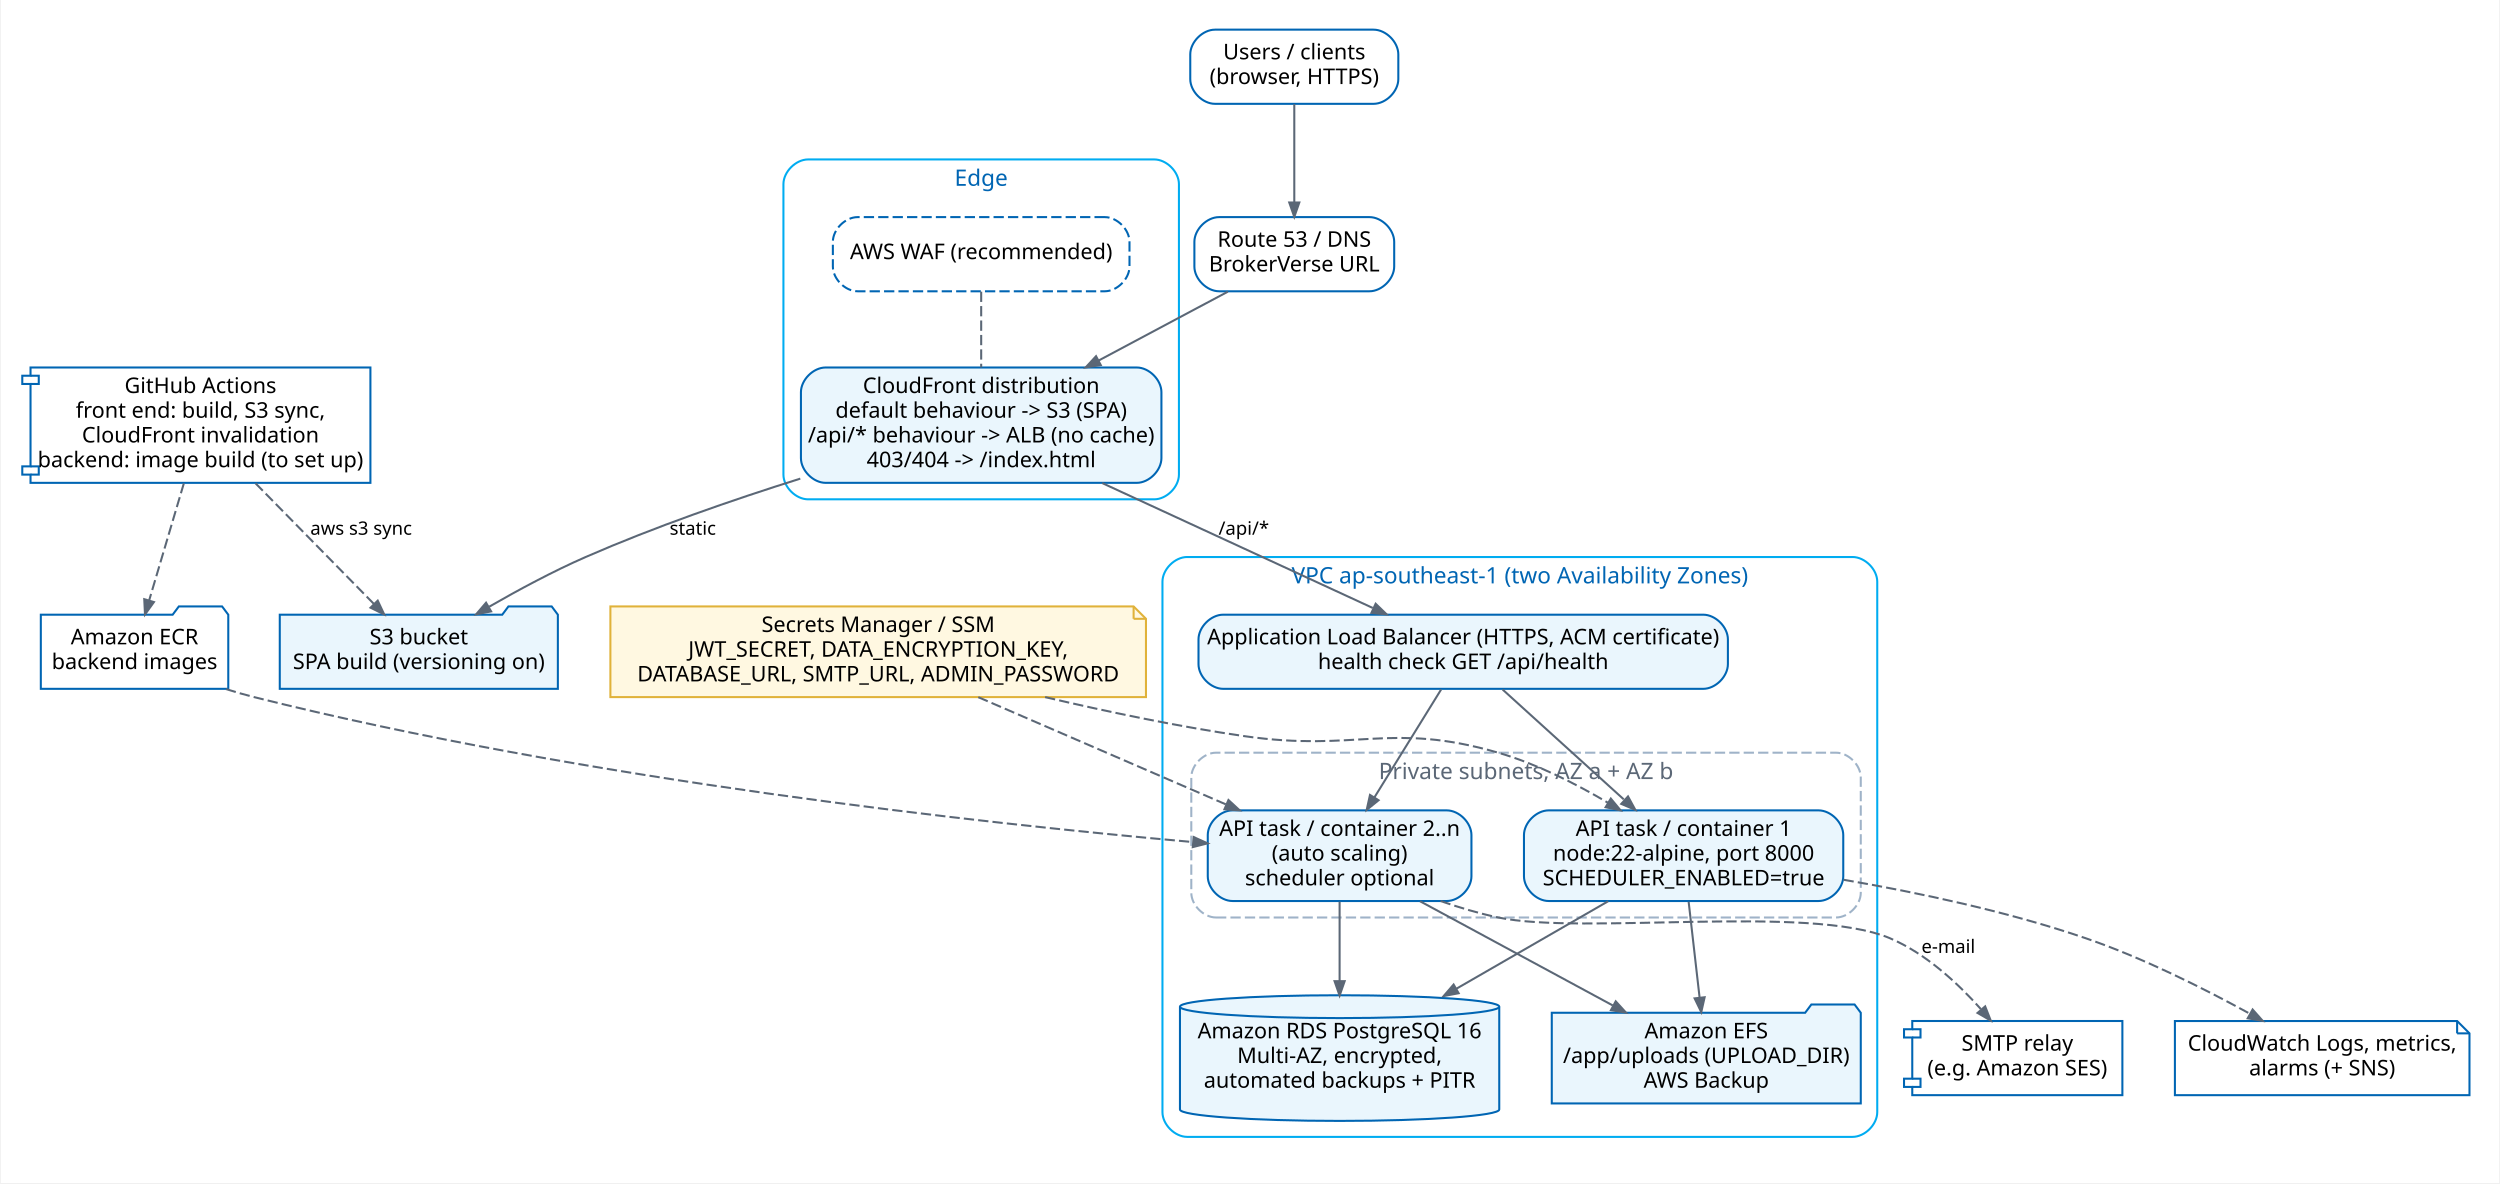
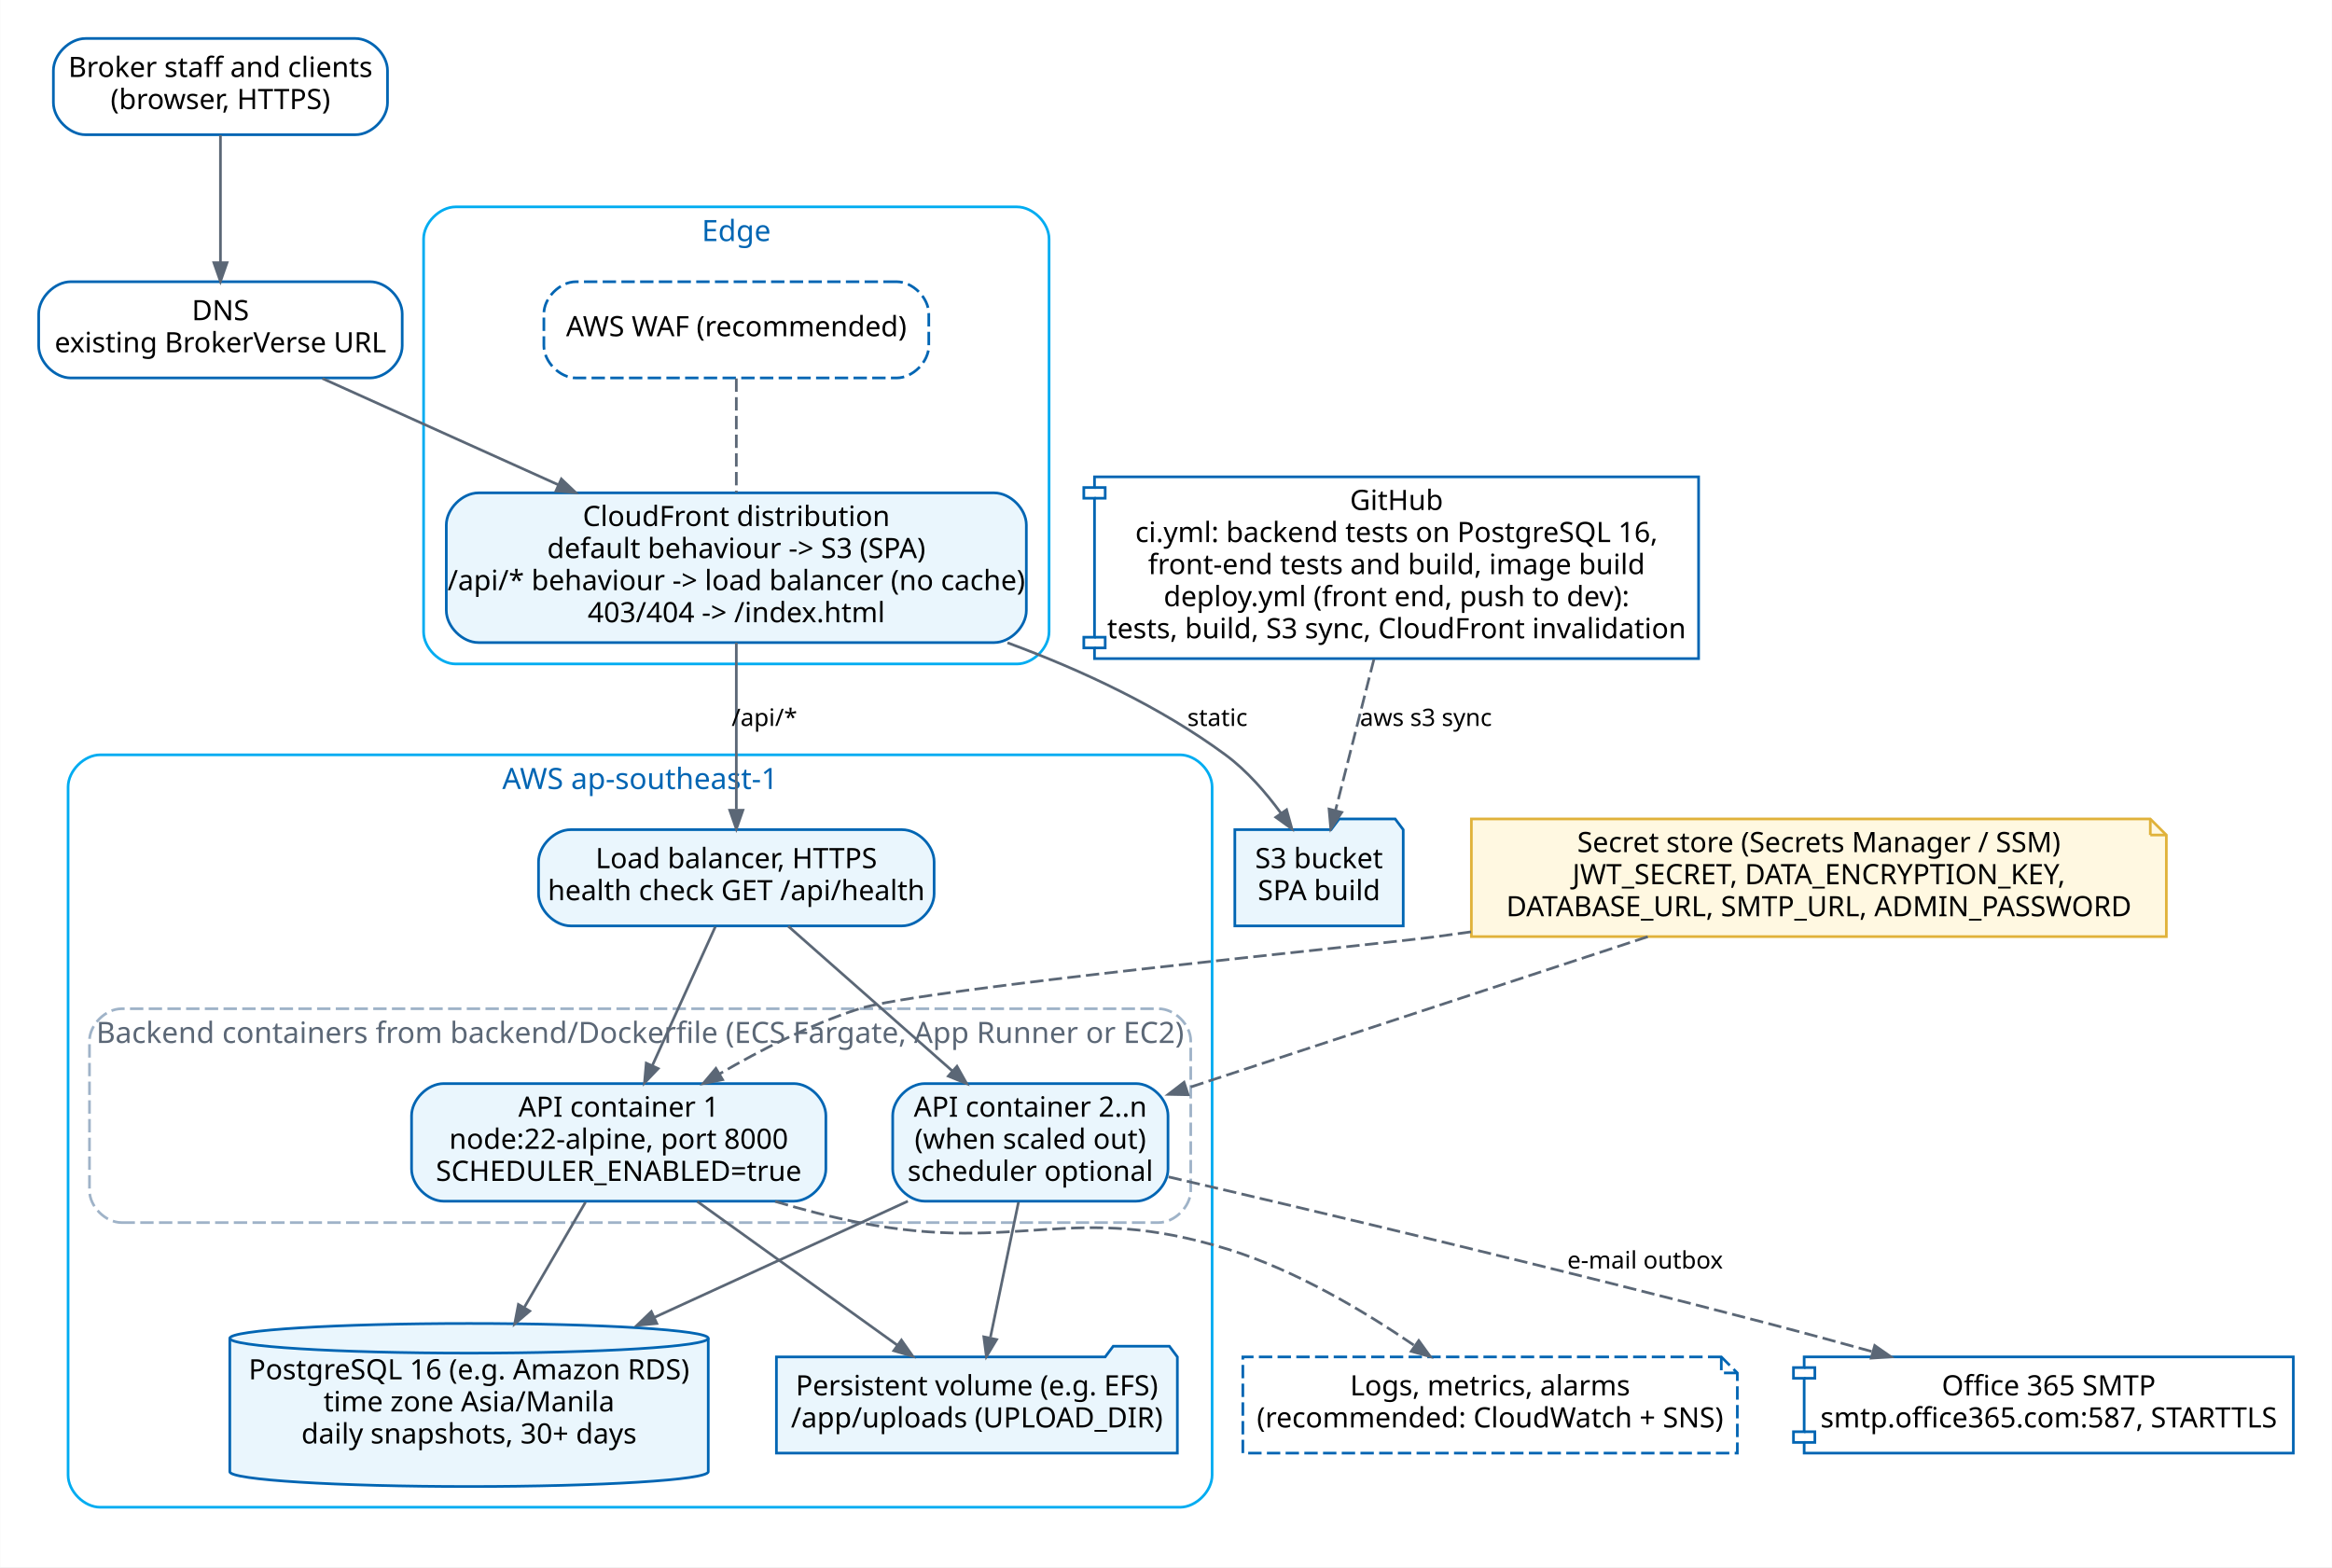
- <svg xmlns="http://www.w3.org/2000/svg" width="1213pt" height="574pt" viewBox="0.00 0.00 1212.80 574.30">
-   <g id="graph0" class="graph" transform="scale(1 1) rotate(0) translate(14.4 559.9)">
-     <polygon fill="white" stroke="transparent" points="-14.4,14.4 -14.4,-559.9 1198.4,-559.9 1198.4,14.4 -14.4,14.4" />
+ <svg xmlns="http://www.w3.org/2000/svg" width="872pt" height="586pt" viewBox="0.00 0.00 872.30 586.30">
+   <g id="graph0" class="graph" transform="scale(1 1) rotate(0) translate(14.4 571.9)">
+     <polygon fill="white" stroke="transparent" points="-14.4,14.4 -14.4,-571.9 857.9,-571.9 857.9,14.4 -14.4,14.4" />
    <g id="clust1" class="cluster">
-       <path fill="none" stroke="#00acf1" d="M377.5,-317.5C377.5,-317.5 545.5,-317.5 545.5,-317.5 551.5,-317.5 557.5,-323.5 557.5,-329.5 557.5,-329.5 557.5,-470.5 557.5,-470.5 557.5,-476.5 551.5,-482.5 545.5,-482.5 545.5,-482.5 377.5,-482.5 377.5,-482.5 371.5,-482.5 365.5,-476.5 365.5,-470.5 365.5,-470.5 365.5,-329.5 365.5,-329.5 365.5,-323.5 371.5,-317.5 377.5,-317.5" />
-       <text text-anchor="middle" x="461.5" y="-469.7" font-family="Nunito" font-size="11.00" fill="#0065b3">Edge</text>
+       <path fill="none" stroke="#00acf1" d="M156,-323.5C156,-323.5 366,-323.5 366,-323.5 372,-323.5 378,-329.5 378,-335.5 378,-335.5 378,-482.5 378,-482.5 378,-488.5 372,-494.5 366,-494.5 366,-494.5 156,-494.5 156,-494.5 150,-494.5 144,-488.5 144,-482.5 144,-482.5 144,-335.5 144,-335.5 144,-329.5 150,-323.5 156,-323.5" />
+       <text text-anchor="middle" x="261" y="-481.7" font-family="Nunito" font-size="11.00" fill="#0065b3">Edge</text>
    </g>
    <g id="clust2" class="cluster">
-       <path fill="none" stroke="#00acf1" d="M561.5,-8C561.5,-8 884.5,-8 884.5,-8 890.5,-8 896.5,-14 896.5,-20 896.5,-20 896.5,-277.5 896.5,-277.5 896.5,-283.5 890.5,-289.5 884.5,-289.5 884.5,-289.5 561.5,-289.5 561.5,-289.5 555.5,-289.5 549.5,-283.5 549.5,-277.5 549.5,-277.5 549.5,-20 549.5,-20 549.5,-14 555.5,-8 561.5,-8" />
-       <text text-anchor="middle" x="723" y="-276.7" font-family="Nunito" font-size="11.00" fill="#0065b3">VPC ap-southeast-1 (two Availability Zones)</text>
+       <path fill="none" stroke="#00acf1" d="M23,-8C23,-8 427,-8 427,-8 433,-8 439,-14 439,-20 439,-20 439,-277.5 439,-277.5 439,-283.5 433,-289.5 427,-289.5 427,-289.5 23,-289.5 23,-289.5 17,-289.5 11,-283.5 11,-277.5 11,-277.5 11,-20 11,-20 11,-14 17,-8 23,-8" />
+       <text text-anchor="middle" x="225" y="-276.7" font-family="Nunito" font-size="11.00" fill="#0065b3">AWS ap-southeast-1</text>
    </g>
    <g id="clust3" class="cluster">
-       <path fill="none" stroke="#9fb3c8" stroke-dasharray="5,2" d="M575.5,-114.5C575.5,-114.5 876.5,-114.5 876.5,-114.5 882.5,-114.5 888.5,-120.5 888.5,-126.5 888.5,-126.5 888.5,-182.5 888.5,-182.5 888.5,-188.5 882.5,-194.5 876.5,-194.5 876.5,-194.5 575.5,-194.5 575.5,-194.5 569.5,-194.5 563.5,-188.5 563.5,-182.5 563.5,-182.5 563.5,-126.5 563.5,-126.5 563.5,-120.5 569.5,-114.5 575.5,-114.5" />
-       <text text-anchor="middle" x="726" y="-181.7" font-family="Nunito" font-size="11.00" fill="#5b6776">Private subnets, AZ a + AZ b</text>
+       <path fill="none" stroke="#9fb3c8" stroke-dasharray="5,2" d="M31,-114.5C31,-114.5 419,-114.5 419,-114.5 425,-114.5 431,-120.5 431,-126.5 431,-126.5 431,-182.5 431,-182.5 431,-188.5 425,-194.5 419,-194.5 419,-194.5 31,-194.5 31,-194.5 25,-194.5 19,-188.5 19,-182.5 19,-182.5 19,-126.5 19,-126.5 19,-120.5 25,-114.5 31,-114.5" />
+       <text text-anchor="middle" x="225" y="-181.7" font-family="Nunito" font-size="11.00" fill="#5b6776">Backend containers from backend/Dockerfile (ECS Fargate, App Runner or EC2)</text>
    </g>
    <g id="node1" class="node">
-       <path fill="#ffffff" stroke="#0065b3" d="M652,-545.5C652,-545.5 575,-545.5 575,-545.5 569,-545.5 563,-539.5 563,-533.5 563,-533.5 563,-521.5 563,-521.5 563,-515.5 569,-509.5 575,-509.5 575,-509.5 652,-509.5 652,-509.5 658,-509.5 664,-515.5 664,-521.5 664,-521.5 664,-533.5 664,-533.5 664,-539.5 658,-545.5 652,-545.5" />
-       <text text-anchor="middle" x="613.5" y="-531.1" font-family="Nunito" font-size="10.50">Users / clients</text>
-       <text text-anchor="middle" x="613.5" y="-519.1" font-family="Nunito" font-size="10.50">(browser, HTTPS)</text>
+       <path fill="#ffffff" stroke="#0065b3" d="M118.5,-557.5C118.5,-557.5 17.5,-557.5 17.5,-557.5 11.5,-557.5 5.5,-551.5 5.5,-545.5 5.5,-545.5 5.5,-533.5 5.5,-533.5 5.5,-527.5 11.5,-521.5 17.5,-521.5 17.5,-521.5 118.5,-521.5 118.5,-521.5 124.5,-521.5 130.5,-527.5 130.5,-533.5 130.5,-533.5 130.5,-545.5 130.5,-545.5 130.5,-551.5 124.5,-557.5 118.5,-557.5" />
+       <text text-anchor="middle" x="68" y="-543.1" font-family="Nunito" font-size="10.50">Broker staff and clients</text>
+       <text text-anchor="middle" x="68" y="-531.1" font-family="Nunito" font-size="10.50">(browser, HTTPS)</text>
    </g>
    <g id="node3" class="node">
-       <path fill="#ffffff" stroke="#0065b3" d="M650,-454.5C650,-454.5 577,-454.5 577,-454.5 571,-454.5 565,-448.5 565,-442.5 565,-442.5 565,-430.5 565,-430.5 565,-424.5 571,-418.5 577,-418.5 577,-418.5 650,-418.5 650,-418.5 656,-418.5 662,-424.5 662,-430.5 662,-430.5 662,-442.5 662,-442.5 662,-448.5 656,-454.5 650,-454.5" />
-       <text text-anchor="middle" x="613.5" y="-440.1" font-family="Nunito" font-size="10.50">Route 53 / DNS</text>
-       <text text-anchor="middle" x="613.5" y="-428.1" font-family="Nunito" font-size="10.50">BrokerVerse URL</text>
+       <path fill="#ffffff" stroke="#0065b3" d="M124,-466.5C124,-466.5 12,-466.5 12,-466.5 6,-466.5 0,-460.5 0,-454.5 0,-454.5 0,-442.5 0,-442.5 0,-436.5 6,-430.5 12,-430.5 12,-430.5 124,-430.5 124,-430.5 130,-430.5 136,-436.5 136,-442.5 136,-442.5 136,-454.5 136,-454.5 136,-460.5 130,-466.5 124,-466.5" />
+       <text text-anchor="middle" x="68" y="-452.1" font-family="Nunito" font-size="10.50">DNS</text>
+       <text text-anchor="middle" x="68" y="-440.1" font-family="Nunito" font-size="10.50">existing BrokerVerse URL</text>
    </g>
    <g id="edge1" class="edge">
-       <path fill="none" stroke="#5b6776" d="M613.5,-509.34C613.5,-495.8 613.5,-476.74 613.5,-461.65" />
-       <polygon fill="#5b6776" stroke="#5b6776" points="615.95,-461.61 613.5,-454.61 611.05,-461.61 615.95,-461.61" />
+       <path fill="none" stroke="#5b6776" d="M68,-521.34C68,-507.8 68,-488.74 68,-473.65" />
+       <polygon fill="#5b6776" stroke="#5b6776" points="70.45,-473.61 68,-466.61 65.55,-473.61 70.45,-473.61" />
    </g>
    <g id="node2" class="node">
-       <polygon fill="#ffffff" stroke="#0065b3" points="165,-381.5 0,-381.5 0,-377.5 -4,-377.5 -4,-373.5 0,-373.5 0,-333.5 -4,-333.5 -4,-329.5 0,-329.5 0,-325.5 165,-325.5 165,-381.5" />
-       <polyline fill="none" stroke="#0065b3" points="0,-377.5 4,-377.5 4,-373.5 0,-373.5 " />
-       <polyline fill="none" stroke="#0065b3" points="0,-333.5 4,-333.5 4,-329.5 0,-329.5 " />
-       <text text-anchor="middle" x="82.5" y="-369.1" font-family="Nunito" font-size="10.50">GitHub Actions</text>
-       <text text-anchor="middle" x="82.5" y="-357.1" font-family="Nunito" font-size="10.50">front end: build, S3 sync,</text>
-       <text text-anchor="middle" x="82.5" y="-345.1" font-family="Nunito" font-size="10.50">CloudFront invalidation</text>
-       <text text-anchor="middle" x="82.5" y="-333.1" font-family="Nunito" font-size="10.50">backend: image build (to set up)</text>
+       <polygon fill="#ffffff" stroke="#0065b3" points="621,-393.5 395,-393.5 395,-389.5 391,-389.5 391,-385.5 395,-385.5 395,-333.5 391,-333.5 391,-329.5 395,-329.5 395,-325.5 621,-325.5 621,-393.5" />
+       <polyline fill="none" stroke="#0065b3" points="395,-389.5 399,-389.5 399,-385.5 395,-385.5 " />
+       <polyline fill="none" stroke="#0065b3" points="395,-333.5 399,-333.5 399,-329.5 395,-329.5 " />
+       <text text-anchor="middle" x="508" y="-381.1" font-family="Nunito" font-size="10.50">GitHub</text>
+       <text text-anchor="middle" x="508" y="-369.1" font-family="Nunito" font-size="10.50">ci.yml: backend tests on PostgreSQL 16,</text>
+       <text text-anchor="middle" x="508" y="-357.1" font-family="Nunito" font-size="10.50">front-end tests and build, image build</text>
+       <text text-anchor="middle" x="508" y="-345.1" font-family="Nunito" font-size="10.50">deploy.yml (front end, push to dev):</text>
+       <text text-anchor="middle" x="508" y="-333.1" font-family="Nunito" font-size="10.50">tests, build, S3 sync, CloudFront invalidation</text>
    </g>
    <g id="node6" class="node">
-       <polygon fill="#eaf6fd" stroke="#0065b3" points="256,-261.5 253,-265.5 232,-265.5 229,-261.5 121,-261.5 121,-225.5 256,-225.5 256,-261.5" />
-       <text text-anchor="middle" x="188.5" y="-247.1" font-family="Nunito" font-size="10.50">S3 bucket</text>
-       <text text-anchor="middle" x="188.5" y="-235.1" font-family="Nunito" font-size="10.50">SPA build (versioning on)</text>
+       <polygon fill="#eaf6fd" stroke="#0065b3" points="510.5,-261.5 507.5,-265.5 486.5,-265.5 483.5,-261.5 447.5,-261.5 447.5,-225.5 510.5,-225.5 510.5,-261.5" />
+       <text text-anchor="middle" x="479" y="-247.1" font-family="Nunito" font-size="10.50">S3 bucket</text>
+       <text text-anchor="middle" x="479" y="-235.1" font-family="Nunito" font-size="10.50">SPA build</text>
    </g>
    <g id="edge6" class="edge">
-       <path fill="none" stroke="#5b6776" stroke-dasharray="5,2" d="M109.25,-325.25C127.03,-307.13 150.1,-283.63 166.75,-266.66" />
-       <polygon fill="#5b6776" stroke="#5b6776" points="168.55,-268.32 171.7,-261.61 165.05,-264.89 168.55,-268.32" />
-       <text text-anchor="middle" x="160.5" y="-300.3" font-family="Nunito" font-size="9.00">aws s3 sync</text>
+       <path fill="none" stroke="#5b6776" stroke-dasharray="5,2" d="M499.53,-325.22C494.95,-307.21 489.39,-285.36 485.22,-268.93" />
+       <polygon fill="#5b6776" stroke="#5b6776" points="487.5,-267.98 483.4,-261.8 482.75,-269.19 487.5,-267.98" />
+       <text text-anchor="middle" x="519" y="-300.3" font-family="Nunito" font-size="9.00">aws s3 sync</text>
    </g>
-     <g id="node15" class="node">
-       <polygon fill="#ffffff" stroke="#0065b3" points="96,-261.5 93,-265.5 72,-265.5 69,-261.5 5,-261.5 5,-225.5 96,-225.5 96,-261.5" />
-       <text text-anchor="middle" x="50.5" y="-247.1" font-family="Nunito" font-size="10.50">Amazon ECR</text>
-       <text text-anchor="middle" x="50.5" y="-235.1" font-family="Nunito" font-size="10.50">backend images</text>
+     <g id="node4" class="node">
+       <path fill="#eaf6fd" stroke="#0065b3" d="M357.5,-387.5C357.5,-387.5 164.5,-387.5 164.5,-387.5 158.5,-387.5 152.5,-381.5 152.5,-375.5 152.5,-375.5 152.5,-343.5 152.5,-343.5 152.5,-337.5 158.5,-331.5 164.5,-331.5 164.5,-331.5 357.5,-331.5 357.5,-331.5 363.5,-331.5 369.5,-337.5 369.5,-343.5 369.5,-343.5 369.5,-375.5 369.5,-375.5 369.5,-381.5 363.5,-387.5 357.5,-387.5" />
+       <text text-anchor="middle" x="261" y="-375.1" font-family="Nunito" font-size="10.50">CloudFront distribution</text>
+       <text text-anchor="middle" x="261" y="-363.1" font-family="Nunito" font-size="10.50">default behaviour -&gt; S3 (SPA)</text>
+       <text text-anchor="middle" x="261" y="-351.1" font-family="Nunito" font-size="10.50">/api/* behaviour -&gt; load balancer (no cache)</text>
+       <text text-anchor="middle" x="261" y="-339.1" font-family="Nunito" font-size="10.50">403/404 -&gt; /index.html</text>
+     </g>
+     <g id="edge2" class="edge">
+       <path fill="none" stroke="#5b6776" d="M106.13,-430.31C131.25,-418.99 164.83,-403.85 194.3,-390.57" />
+       <polygon fill="#5b6776" stroke="#5b6776" points="195.54,-392.7 200.91,-387.59 193.52,-388.23 195.54,-392.7" />
+     </g>
+     <g id="edge4" class="edge">
+       <path fill="none" stroke="#5b6776" d="M362.44,-331.43C390.48,-321.08 419.81,-307.33 444,-289.5 452,-283.6 459.11,-275.41 464.79,-267.63" />
+       <polygon fill="#5b6776" stroke="#5b6776" points="466.86,-268.95 468.86,-261.8 462.84,-266.14 466.86,-268.95" />
+       <text text-anchor="middle" x="441" y="-300.3" font-family="Nunito" font-size="9.00">static</text>
+     </g>
+     <g id="node7" class="node">
+       <path fill="#eaf6fd" stroke="#0065b3" d="M323,-261.5C323,-261.5 199,-261.5 199,-261.5 193,-261.5 187,-255.5 187,-249.5 187,-249.5 187,-237.5 187,-237.5 187,-231.5 193,-225.5 199,-225.5 199,-225.5 323,-225.5 323,-225.5 329,-225.5 335,-231.5 335,-237.5 335,-237.5 335,-249.5 335,-249.5 335,-255.5 329,-261.5 323,-261.5" />
+       <text text-anchor="middle" x="261" y="-247.1" font-family="Nunito" font-size="10.50">Load balancer, HTTPS</text>
+       <text text-anchor="middle" x="261" y="-235.1" font-family="Nunito" font-size="10.50">health check GET /api/health</text>
+     </g>
+     <g id="edge5" class="edge">
+       <path fill="none" stroke="#5b6776" d="M261,-331.48C261,-312.59 261,-287.54 261,-269.18" />
+       <polygon fill="#5b6776" stroke="#5b6776" points="263.45,-268.76 261,-261.76 258.55,-268.76 263.45,-268.76" />
+       <text text-anchor="middle" x="271.5" y="-300.3" font-family="Nunito" font-size="9.00">/api/*</text>
+     </g>
+     <g id="node5" class="node">
+       <path fill="#ffffff" stroke="#0065b3" stroke-dasharray="5,2" d="M321,-466.5C321,-466.5 201,-466.5 201,-466.5 195,-466.5 189,-460.5 189,-454.5 189,-454.5 189,-442.5 189,-442.5 189,-436.5 195,-430.5 201,-430.5 201,-430.5 321,-430.5 321,-430.5 327,-430.5 333,-436.5 333,-442.5 333,-442.5 333,-454.5 333,-454.5 333,-460.5 327,-466.5 321,-466.5" />
+       <text text-anchor="middle" x="261" y="-446.1" font-family="Nunito" font-size="10.50">AWS WAF (recommended)</text>
+     </g>
+     <g id="edge3" class="edge">
+       <path fill="none" stroke="#5b6776" stroke-dasharray="5,2" d="M261,-430.31C261,-418.13 261,-401.54 261,-387.59" />
+     </g>
+     <g id="node8" class="node">
+       <path fill="#eaf6fd" stroke="#0065b3" d="M282.5,-166.5C282.5,-166.5 151.5,-166.5 151.5,-166.5 145.5,-166.5 139.5,-160.5 139.5,-154.5 139.5,-154.5 139.5,-134.5 139.5,-134.5 139.5,-128.5 145.5,-122.5 151.5,-122.5 151.5,-122.5 282.5,-122.5 282.5,-122.5 288.5,-122.5 294.5,-128.5 294.5,-134.5 294.5,-134.5 294.5,-154.5 294.5,-154.5 294.5,-160.5 288.5,-166.5 282.5,-166.5" />
+       <text text-anchor="middle" x="217" y="-154.1" font-family="Nunito" font-size="10.50">API container 1</text>
+       <text text-anchor="middle" x="217" y="-142.1" font-family="Nunito" font-size="10.50">node:22-alpine, port 8000</text>
+       <text text-anchor="middle" x="217" y="-130.1" font-family="Nunito" font-size="10.50">SCHEDULER_ENABLED=true</text>
    </g>
    <g id="edge7" class="edge">
-       <path fill="none" stroke="#5b6776" stroke-dasharray="5,2" d="M74.43,-325.25C69.24,-307.75 62.57,-285.24 57.59,-268.44" />
-       <polygon fill="#5b6776" stroke="#5b6776" points="59.91,-267.63 55.57,-261.61 55.21,-269.02 59.91,-267.63" />
+       <path fill="none" stroke="#5b6776" d="M253.13,-225.16C246.59,-210.73 237.14,-189.91 229.55,-173.18" />
+       <polygon fill="#5b6776" stroke="#5b6776" points="231.76,-172.12 226.64,-166.75 227.3,-174.14 231.76,-172.12" />
    </g>
-     <g id="node4" class="node">
-       <path fill="#eaf6fd" stroke="#0065b3" d="M537,-381.5C537,-381.5 386,-381.5 386,-381.5 380,-381.5 374,-375.5 374,-369.5 374,-369.5 374,-337.5 374,-337.5 374,-331.5 380,-325.5 386,-325.5 386,-325.5 537,-325.5 537,-325.5 543,-325.5 549,-331.5 549,-337.5 549,-337.5 549,-369.5 549,-369.5 549,-375.5 543,-381.5 537,-381.5" />
-       <text text-anchor="middle" x="461.5" y="-369.1" font-family="Nunito" font-size="10.50">CloudFront distribution</text>
-       <text text-anchor="middle" x="461.5" y="-357.1" font-family="Nunito" font-size="10.50">default behaviour -&gt; S3 (SPA)</text>
-       <text text-anchor="middle" x="461.5" y="-345.1" font-family="Nunito" font-size="10.50">/api/* behaviour -&gt; ALB (no cache)</text>
-       <text text-anchor="middle" x="461.5" y="-333.1" font-family="Nunito" font-size="10.50">403/404 -&gt; /index.html</text>
-     </g>
-     <g id="edge2" class="edge">
-       <path fill="none" stroke="#5b6776" d="M581.26,-418.32C563.02,-408.6 539.68,-396.16 518.45,-384.85" />
-       <polygon fill="#5b6776" stroke="#5b6776" points="519.56,-382.67 512.23,-381.54 517.26,-386.99 519.56,-382.67" />
-     </g>
-     <g id="edge4" class="edge">
-       <path fill="none" stroke="#5b6776" d="M373.69,-327.55C340.52,-317.12 302.77,-304.04 269.5,-289.5 253.65,-282.57 236.82,-273.52 222.64,-265.36" />
-       <polygon fill="#5b6776" stroke="#5b6776" points="223.6,-263.09 216.32,-261.68 221.14,-267.32 223.6,-263.09" />
-       <text text-anchor="middle" x="321.5" y="-300.3" font-family="Nunito" font-size="9.00">static</text>
-     </g>
-     <g id="node7" class="node">
-       <path fill="#eaf6fd" stroke="#0065b3" d="M812,-261.5C812,-261.5 579,-261.5 579,-261.5 573,-261.5 567,-255.5 567,-249.5 567,-249.5 567,-237.5 567,-237.5 567,-231.5 573,-225.5 579,-225.5 579,-225.5 812,-225.5 812,-225.5 818,-225.5 824,-231.5 824,-237.5 824,-237.5 824,-249.5 824,-249.5 824,-255.5 818,-261.5 812,-261.5" />
-       <text text-anchor="middle" x="695.5" y="-247.1" font-family="Nunito" font-size="10.50">Application Load Balancer (HTTPS, ACM certificate)</text>
-       <text text-anchor="middle" x="695.5" y="-235.1" font-family="Nunito" font-size="10.50">health check GET /api/health</text>
-     </g>
-     <g id="edge5" class="edge">
-       <path fill="none" stroke="#5b6776" d="M520.25,-325.39C561.03,-306.56 614.49,-281.89 651.59,-264.76" />
-       <polygon fill="#5b6776" stroke="#5b6776" points="653,-266.82 658.33,-261.66 650.94,-262.37 653,-266.82" />
-       <text text-anchor="middle" x="589" y="-300.3" font-family="Nunito" font-size="9.00">/api/*</text>
-     </g>
-     <g id="node5" class="node">
-       <path fill="#ffffff" stroke="#0065b3" stroke-dasharray="5,2" d="M521.5,-454.5C521.5,-454.5 401.5,-454.5 401.5,-454.5 395.5,-454.5 389.5,-448.5 389.5,-442.5 389.5,-442.5 389.5,-430.5 389.5,-430.5 389.5,-424.5 395.5,-418.5 401.5,-418.5 401.5,-418.5 521.5,-418.5 521.5,-418.5 527.5,-418.5 533.5,-424.5 533.5,-430.5 533.5,-430.5 533.5,-442.5 533.5,-442.5 533.5,-448.5 527.5,-454.5 521.5,-454.5" />
-       <text text-anchor="middle" x="461.5" y="-434.1" font-family="Nunito" font-size="10.50">AWS WAF (recommended)</text>
-     </g>
-     <g id="edge3" class="edge">
-       <path fill="none" stroke="#5b6776" stroke-dasharray="5,2" d="M461.5,-418.32C461.5,-407.64 461.5,-393.68 461.5,-381.54" />
-     </g>
-     <g id="node8" class="node">
-       <path fill="#eaf6fd" stroke="#0065b3" d="M868,-166.5C868,-166.5 737,-166.5 737,-166.5 731,-166.5 725,-160.5 725,-154.5 725,-154.5 725,-134.5 725,-134.5 725,-128.5 731,-122.5 737,-122.5 737,-122.5 868,-122.5 868,-122.5 874,-122.5 880,-128.5 880,-134.5 880,-134.5 880,-154.5 880,-154.5 880,-160.5 874,-166.5 868,-166.5" />
-       <text text-anchor="middle" x="802.5" y="-154.1" font-family="Nunito" font-size="10.50">API task / container 1</text>
-       <text text-anchor="middle" x="802.5" y="-142.1" font-family="Nunito" font-size="10.50">node:22-alpine, port 8000</text>
-       <text text-anchor="middle" x="802.5" y="-130.1" font-family="Nunito" font-size="10.50">SCHEDULER_ENABLED=true</text>
+     <g id="node9" class="node">
+       <path fill="#eaf6fd" stroke="#0065b3" d="M410.5,-166.5C410.5,-166.5 331.5,-166.5 331.5,-166.5 325.5,-166.5 319.5,-160.5 319.5,-154.5 319.5,-154.5 319.5,-134.5 319.5,-134.5 319.5,-128.5 325.5,-122.5 331.5,-122.5 331.5,-122.5 410.5,-122.5 410.5,-122.5 416.5,-122.5 422.5,-128.5 422.5,-134.5 422.5,-134.5 422.5,-154.5 422.5,-154.5 422.5,-160.5 416.5,-166.5 410.5,-166.5" />
+       <text text-anchor="middle" x="371" y="-154.1" font-family="Nunito" font-size="10.50">API container 2..n</text>
+       <text text-anchor="middle" x="371" y="-142.1" font-family="Nunito" font-size="10.50">(when scaled out)</text>
+       <text text-anchor="middle" x="371" y="-130.1" font-family="Nunito" font-size="10.50">scheduler optional</text>
    </g>
    <g id="edge8" class="edge">
-       <path fill="none" stroke="#5b6776" d="M714.63,-225.16C730.97,-210.34 754.74,-188.8 773.43,-171.85" />
-       <polygon fill="#5b6776" stroke="#5b6776" points="775.51,-173.27 779.06,-166.75 772.22,-169.64 775.51,-173.27" />
+       <path fill="none" stroke="#5b6776" d="M280.41,-225.38C297.44,-210.37 322.44,-188.32 341.86,-171.19" />
+       <polygon fill="#5b6776" stroke="#5b6776" points="343.55,-172.97 347.18,-166.5 340.31,-169.29 343.55,-172.97" />
    </g>
-     <g id="node9" class="node">
-       <path fill="#eaf6fd" stroke="#0065b3" d="M687.5,-166.5C687.5,-166.5 583.5,-166.5 583.5,-166.5 577.5,-166.5 571.5,-160.5 571.5,-154.5 571.5,-154.5 571.5,-134.5 571.5,-134.5 571.5,-128.5 577.5,-122.5 583.5,-122.5 583.5,-122.5 687.5,-122.5 687.5,-122.5 693.5,-122.5 699.5,-128.5 699.5,-134.5 699.5,-134.5 699.5,-154.5 699.5,-154.5 699.5,-160.5 693.5,-166.5 687.5,-166.5" />
-       <text text-anchor="middle" x="635.5" y="-154.1" font-family="Nunito" font-size="10.50">API task / container 2..n</text>
-       <text text-anchor="middle" x="635.5" y="-142.1" font-family="Nunito" font-size="10.50">(auto scaling)</text>
-       <text text-anchor="middle" x="635.5" y="-130.1" font-family="Nunito" font-size="10.50">scheduler optional</text>
+     <g id="node10" class="node">
+       <path fill="#eaf6fd" stroke="#0065b3" d="M250.5,-71.21C250.5,-74.27 210.38,-76.75 161,-76.75 111.62,-76.75 71.5,-74.27 71.5,-71.21 71.5,-71.21 71.5,-21.29 71.5,-21.29 71.5,-18.23 111.62,-15.75 161,-15.75 210.38,-15.75 250.5,-18.23 250.5,-21.29 250.5,-21.29 250.5,-71.21 250.5,-71.21" />
+       <path fill="none" stroke="#0065b3" d="M250.5,-71.21C250.5,-68.15 210.38,-65.66 161,-65.66 111.62,-65.66 71.5,-68.15 71.5,-71.21" />
+       <text text-anchor="middle" x="161" y="-55.85" font-family="Nunito" font-size="10.50">PostgreSQL 16 (e.g. Amazon RDS)</text>
+       <text text-anchor="middle" x="161" y="-43.85" font-family="Nunito" font-size="10.50">time zone Asia/Manila</text>
+       <text text-anchor="middle" x="161" y="-31.85" font-family="Nunito" font-size="10.50">daily snapshots, 30+ days</text>
    </g>
    <g id="edge9" class="edge">
-       <path fill="none" stroke="#5b6776" d="M684.77,-225.16C675.77,-210.6 662.74,-189.54 652.35,-172.73" />
-       <polygon fill="#5b6776" stroke="#5b6776" points="654.41,-171.42 648.65,-166.75 650.25,-174 654.41,-171.42" />
+       <path fill="none" stroke="#5b6776" d="M204.57,-122.14C197.87,-110.62 189.42,-96.1 181.76,-82.92" />
+       <polygon fill="#5b6776" stroke="#5b6776" points="183.7,-81.4 178.07,-76.58 179.47,-83.86 183.7,-81.4" />
    </g>
-     <g id="node10" class="node">
-       <path fill="#eaf6fd" stroke="#0065b3" d="M713,-71.21C713,-74.27 678.26,-76.75 635.5,-76.75 592.74,-76.75 558,-74.27 558,-71.21 558,-71.21 558,-21.29 558,-21.29 558,-18.23 592.74,-15.75 635.5,-15.75 678.26,-15.75 713,-18.23 713,-21.29 713,-21.29 713,-71.21 713,-71.21" />
-       <path fill="none" stroke="#0065b3" d="M713,-71.21C713,-68.15 678.26,-65.66 635.5,-65.66 592.74,-65.66 558,-68.15 558,-71.21" />
-       <text text-anchor="middle" x="635.5" y="-55.85" font-family="Nunito" font-size="10.50">Amazon RDS PostgreSQL 16</text>
-       <text text-anchor="middle" x="635.5" y="-43.85" font-family="Nunito" font-size="10.50">Multi-AZ, encrypted,</text>
-       <text text-anchor="middle" x="635.5" y="-31.85" font-family="Nunito" font-size="10.50">automated backups + PITR</text>
+     <g id="node11" class="node">
+       <polygon fill="#eaf6fd" stroke="#0065b3" points="426,-64.25 423,-68.25 402,-68.25 399,-64.25 276,-64.25 276,-28.25 426,-28.25 426,-64.25" />
+       <text text-anchor="middle" x="351" y="-49.85" font-family="Nunito" font-size="10.50">Persistent volume (e.g. EFS)</text>
+       <text text-anchor="middle" x="351" y="-37.85" font-family="Nunito" font-size="10.50">/app/uploads (UPLOAD_DIR)</text>
+     </g>
+     <g id="edge11" class="edge">
+       <path fill="none" stroke="#5b6776" d="M246.41,-122.38C268.61,-106.43 298.97,-84.63 321.25,-68.62" />
+       <polygon fill="#5b6776" stroke="#5b6776" points="322.77,-70.54 327.03,-64.47 319.91,-66.56 322.77,-70.54" />
+     </g>
+     <g id="node13" class="node">
+       <polygon fill="#ffffff" stroke="#0065b3" stroke-dasharray="5,2" points="629.5,-64.25 450.5,-64.25 450.5,-28.25 635.5,-28.25 635.5,-58.25 629.5,-64.25" />
+       <polyline fill="none" stroke="#0065b3" stroke-dasharray="5,2" points="629.5,-64.25 629.5,-58.25 " />
+       <polyline fill="none" stroke="#0065b3" stroke-dasharray="5,2" points="635.5,-58.25 629.5,-58.25 " />
+       <text text-anchor="middle" x="543" y="-49.85" font-family="Nunito" font-size="10.50">Logs, metrics, alarms</text>
+       <text text-anchor="middle" x="543" y="-37.85" font-family="Nunito" font-size="10.50">(recommended: CloudWatch + SNS)</text>
+     </g>
+     <g id="edge15" class="edge">
+       <path fill="none" stroke="#5b6776" stroke-dasharray="5,2" d="M275.53,-122.41C285.91,-119.32 296.69,-116.51 307,-114.5 367.36,-102.76 386.26,-122.7 445,-104.5 470.2,-96.69 495.84,-81.39 514.57,-68.58" />
+       <polygon fill="#5b6776" stroke="#5b6776" points="516.31,-70.35 520.65,-64.34 513.5,-66.33 516.31,-70.35" />
    </g>
    <g id="edge10" class="edge">
-       <path fill="none" stroke="#5b6776" d="M765.85,-122.38C744.25,-109.93 716.47,-93.92 692.11,-79.88" />
-       <polygon fill="#5b6776" stroke="#5b6776" points="693.29,-77.73 686,-76.35 690.84,-81.97 693.29,-77.73" />
-     </g>
-     <g id="node11" class="node">
-       <polygon fill="#eaf6fd" stroke="#0065b3" points="888.5,-68.25 885.5,-72.25 864.5,-72.25 861.5,-68.25 738.5,-68.25 738.5,-24.25 888.5,-24.25 888.5,-68.25" />
-       <text text-anchor="middle" x="813.5" y="-55.85" font-family="Nunito" font-size="10.50">Amazon EFS</text>
-       <text text-anchor="middle" x="813.5" y="-43.85" font-family="Nunito" font-size="10.50">/app/uploads (UPLOAD_DIR)</text>
-       <text text-anchor="middle" x="813.5" y="-31.85" font-family="Nunito" font-size="10.50">AWS Backup</text>
+       <path fill="none" stroke="#5b6776" d="M325.17,-122.5C297.46,-109.79 261.57,-93.35 230.42,-79.07" />
+       <polygon fill="#5b6776" stroke="#5b6776" points="231.24,-76.75 223.85,-76.06 229.2,-81.2 231.24,-76.75" />
    </g>
    <g id="edge12" class="edge">
-       <path fill="none" stroke="#5b6776" d="M804.94,-122.14C806.51,-108.43 808.56,-90.48 810.26,-75.58" />
-       <polygon fill="#5b6776" stroke="#5b6776" points="812.7,-75.78 811.07,-68.55 807.84,-75.23 812.7,-75.78" />
+       <path fill="none" stroke="#5b6776" d="M366.56,-122.14C363.46,-107.19 359.3,-87.2 356.07,-71.63" />
+       <polygon fill="#5b6776" stroke="#5b6776" points="358.38,-70.74 354.56,-64.38 353.59,-71.74 358.38,-70.74" />
    </g>
-     <g id="node13" class="node">
-       <polygon fill="#ffffff" stroke="#0065b3" points="1178,-64.25 1041,-64.25 1041,-28.25 1184,-28.25 1184,-58.25 1178,-64.25" />
-       <polyline fill="none" stroke="#0065b3" points="1178,-64.25 1178,-58.25 " />
-       <polyline fill="none" stroke="#0065b3" points="1184,-58.25 1178,-58.25 " />
-       <text text-anchor="middle" x="1112.5" y="-49.85" font-family="Nunito" font-size="10.50">CloudWatch Logs, metrics,</text>
-       <text text-anchor="middle" x="1112.5" y="-37.85" font-family="Nunito" font-size="10.50">alarms (+ SNS)</text>
+     <g id="node14" class="node">
+       <polygon fill="#ffffff" stroke="#0065b3" points="843.5,-64.25 660.5,-64.25 660.5,-60.25 656.5,-60.25 656.5,-56.25 660.5,-56.25 660.5,-36.25 656.5,-36.25 656.5,-32.25 660.5,-32.25 660.5,-28.25 843.5,-28.25 843.5,-64.25" />
+       <polyline fill="none" stroke="#0065b3" points="660.5,-60.25 664.5,-60.25 664.5,-56.25 660.5,-56.25 " />
+       <polyline fill="none" stroke="#0065b3" points="660.5,-36.25 664.5,-36.25 664.5,-32.25 660.5,-32.25 " />
+       <text text-anchor="middle" x="752" y="-49.85" font-family="Nunito" font-size="10.50">Office 365 SMTP</text>
+       <text text-anchor="middle" x="752" y="-37.85" font-family="Nunito" font-size="10.50">smtp.office365.com:587, STARTTLS</text>
    </g>
    <g id="edge16" class="edge">
-       <path fill="none" stroke="#5b6776" stroke-dasharray="5,2" d="M880.14,-132.82C916.39,-126.61 959.77,-117.41 997.5,-104.5 1025.35,-94.97 1055.05,-80.05 1077.29,-67.83" />
-       <polygon fill="#5b6776" stroke="#5b6776" points="1078.72,-69.84 1083.64,-64.3 1076.34,-65.56 1078.72,-69.84" />
+       <path fill="none" stroke="#5b6776" stroke-dasharray="5,2" d="M422.71,-131.59C478.45,-118.62 569.74,-96.96 648,-76.5 660.33,-73.28 673.43,-69.71 686.04,-66.2" />
+       <polygon fill="#5b6776" stroke="#5b6776" points="686.9,-68.5 692.98,-64.26 685.58,-63.78 686.9,-68.5" />
+       <text text-anchor="middle" x="601" y="-97.3" font-family="Nunito" font-size="9.00">e-mail outbox</text>
    </g>
-     <g id="edge11" class="edge">
-       <path fill="none" stroke="#5b6776" d="M635.5,-122.14C635.5,-110.83 635.5,-96.63 635.5,-83.65" />
-       <polygon fill="#5b6776" stroke="#5b6776" points="637.95,-83.58 635.5,-76.58 633.05,-83.58 637.95,-83.58" />
+     <g id="node12" class="node">
+       <polygon fill="#fff8e1" stroke="#e0b23a" points="790,-265.5 536,-265.5 536,-221.5 796,-221.5 796,-259.5 790,-265.5" />
+       <polyline fill="none" stroke="#e0b23a" points="790,-265.5 790,-259.5 " />
+       <polyline fill="none" stroke="#e0b23a" points="796,-259.5 790,-259.5 " />
+       <text text-anchor="middle" x="666" y="-253.1" font-family="Nunito" font-size="10.50">Secret store (Secrets Manager / SSM)</text>
+       <text text-anchor="middle" x="666" y="-241.1" font-family="Nunito" font-size="10.50">JWT_SECRET, DATA_ENCRYPTION_KEY,</text>
+       <text text-anchor="middle" x="666" y="-229.1" font-family="Nunito" font-size="10.50">DATABASE_URL, SMTP_URL, ADMIN_PASSWORD</text>
    </g>
    <g id="edge13" class="edge">
-       <path fill="none" stroke="#5b6776" d="M674.56,-122.38C702.15,-107.46 739.21,-87.42 768.12,-71.79" />
-       <polygon fill="#5b6776" stroke="#5b6776" points="769.54,-73.81 774.53,-68.32 767.21,-69.5 769.54,-73.81" />
-     </g>
-     <g id="node14" class="node">
-       <polygon fill="#ffffff" stroke="#0065b3" points="1015.5,-64.25 913.5,-64.25 913.5,-60.25 909.5,-60.25 909.5,-56.25 913.5,-56.25 913.5,-36.25 909.5,-36.25 909.5,-32.25 913.5,-32.25 913.5,-28.25 1015.5,-28.25 1015.5,-64.25" />
-       <polyline fill="none" stroke="#0065b3" points="913.5,-60.25 917.5,-60.25 917.5,-56.25 913.5,-56.25 " />
-       <polyline fill="none" stroke="#0065b3" points="913.5,-36.25 917.5,-36.25 917.5,-32.25 913.5,-32.25 " />
-       <text text-anchor="middle" x="964.5" y="-49.85" font-family="Nunito" font-size="10.50">SMTP relay</text>
-       <text text-anchor="middle" x="964.5" y="-37.85" font-family="Nunito" font-size="10.50">(e.g. Amazon SES)</text>
-     </g>
-     <g id="edge17" class="edge">
-       <path fill="none" stroke="#5b6776" stroke-dasharray="5,2" d="M684.54,-122.48C693.68,-119.3 703.27,-116.43 712.5,-114.5 753.88,-105.84 863.54,-120.93 902.5,-104.5 919.94,-97.14 935.57,-82.63 946.78,-70.06" />
-       <polygon fill="#5b6776" stroke="#5b6776" points="948.89,-71.35 951.6,-64.45 945.18,-68.16 948.89,-71.35" />
-       <text text-anchor="middle" x="931" y="-97.3" font-family="Nunito" font-size="9.00">e-mail</text>
-     </g>
-     <g id="node12" class="node">
-       <polygon fill="#fff8e1" stroke="#e0b23a" points="535.5,-265.5 281.5,-265.5 281.5,-221.5 541.5,-221.5 541.5,-259.5 535.5,-265.5" />
-       <polyline fill="none" stroke="#e0b23a" points="535.5,-265.5 535.5,-259.5 " />
-       <polyline fill="none" stroke="#e0b23a" points="541.5,-259.5 535.5,-259.5 " />
-       <text text-anchor="middle" x="411.5" y="-253.1" font-family="Nunito" font-size="10.50">Secrets Manager / SSM</text>
-       <text text-anchor="middle" x="411.5" y="-241.1" font-family="Nunito" font-size="10.50">JWT_SECRET, DATA_ENCRYPTION_KEY,</text>
-       <text text-anchor="middle" x="411.5" y="-229.1" font-family="Nunito" font-size="10.50">DATABASE_URL, SMTP_URL, ADMIN_PASSWORD</text>
+       <path fill="none" stroke="#5b6776" stroke-dasharray="5,2" d="M535.86,-223.27C531.52,-222.67 527.23,-222.07 523,-221.5 499.03,-218.24 330.02,-201.91 307,-194.5 288.91,-188.68 270.25,-179.18 254.64,-170.09" />
+       <polygon fill="#5b6776" stroke="#5b6776" points="255.86,-167.97 248.59,-166.5 253.36,-172.18 255.86,-167.97" />
    </g>
    <g id="edge14" class="edge">
-       <path fill="none" stroke="#5b6776" stroke-dasharray="5,2" d="M492.53,-221.49C522.77,-214.39 557.52,-207.1 589.5,-202.5 643.72,-194.69 659.88,-209.73 712.5,-194.5 731.06,-189.13 750.06,-179.5 765.8,-170.19" />
-       <polygon fill="#5b6776" stroke="#5b6776" points="767.16,-172.23 771.89,-166.51 764.63,-168.03 767.16,-172.23" />
-     </g>
-     <g id="edge15" class="edge">
-       <path fill="none" stroke="#5b6776" stroke-dasharray="5,2" d="M460.1,-221.45C495.48,-206.14 543.42,-185.37 580.25,-169.43" />
-       <polygon fill="#5b6776" stroke="#5b6776" points="581.54,-171.54 586.99,-166.51 579.59,-167.04 581.54,-171.54" />
-     </g>
-     <g id="edge18" class="edge">
-       <path fill="none" stroke="#5b6776" stroke-dasharray="5,2" d="M94.86,-225.4C99.43,-223.95 104.03,-222.62 108.5,-221.5 268.75,-181.38 462.09,-160.24 564.22,-151.13" />
-       <polygon fill="#5b6776" stroke="#5b6776" points="564.66,-153.55 571.41,-150.49 564.22,-148.67 564.66,-153.55" />
+       <path fill="none" stroke="#5b6776" stroke-dasharray="5,2" d="M601.99,-221.45C550.68,-204.58 479.29,-181.11 429.5,-164.73" />
+       <polygon fill="#5b6776" stroke="#5b6776" points="430.03,-162.33 422.62,-162.47 428.5,-166.99 430.03,-162.33" />
    </g>
  </g>
</svg>
